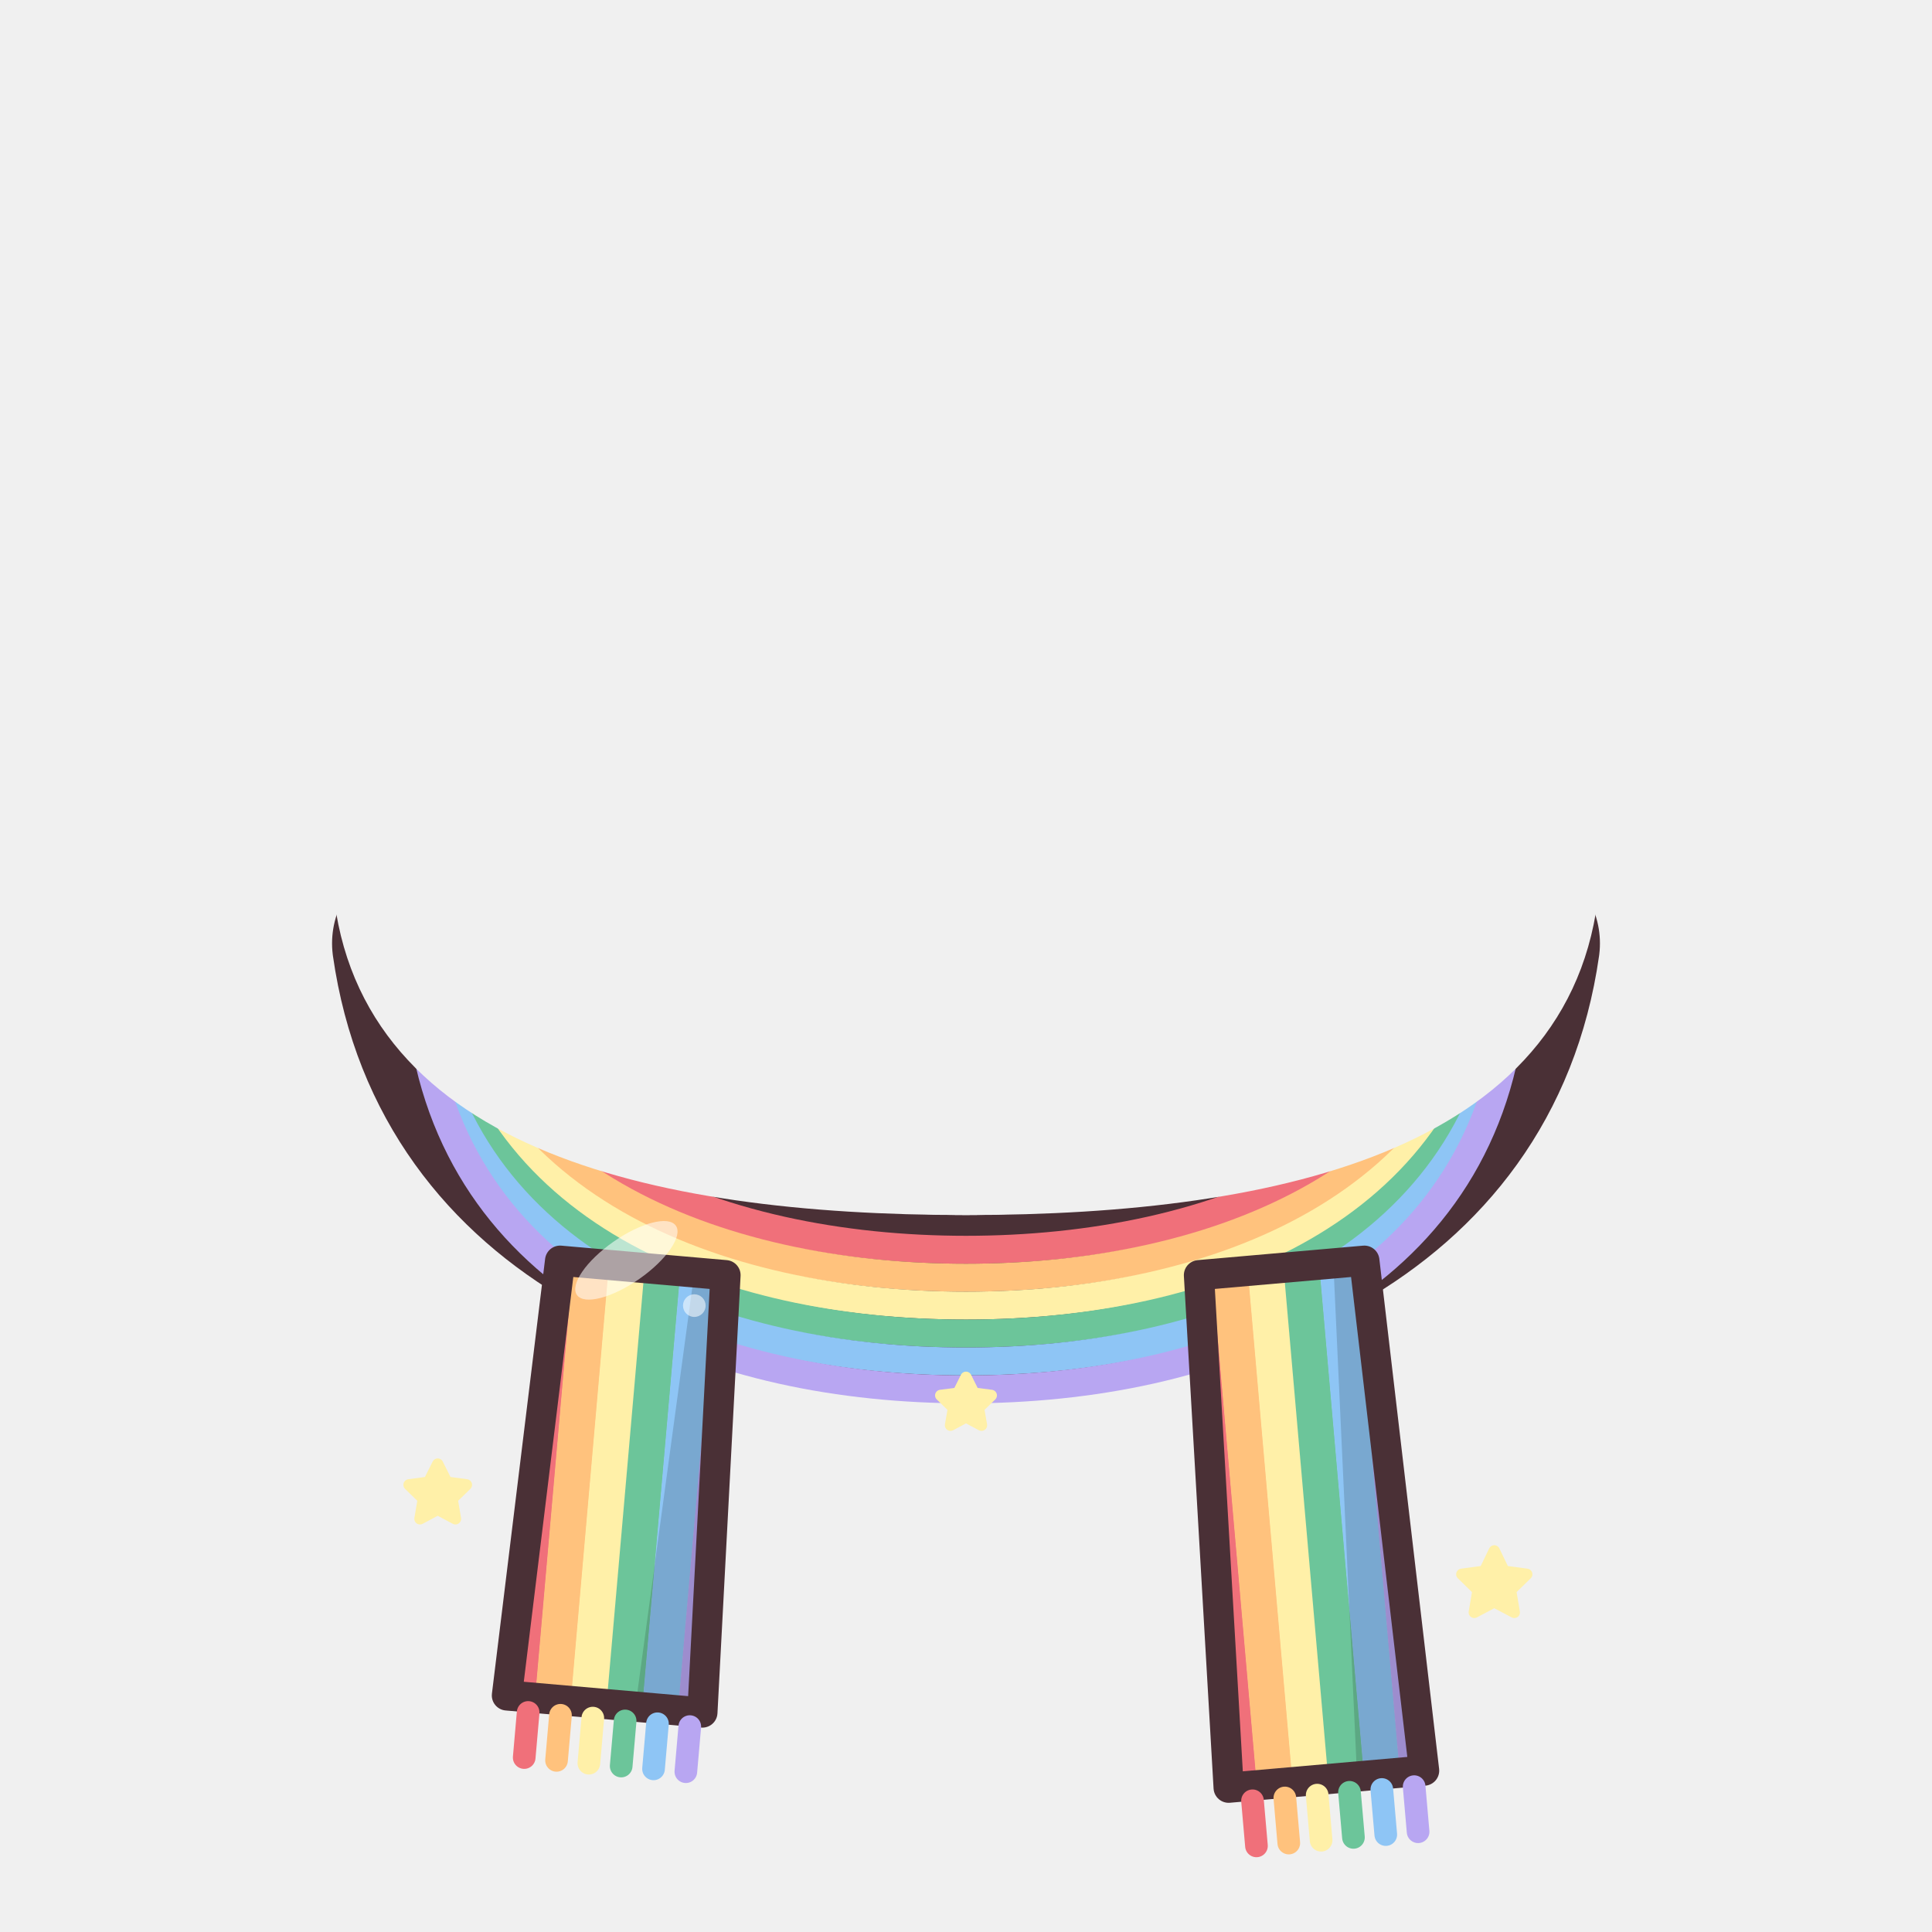
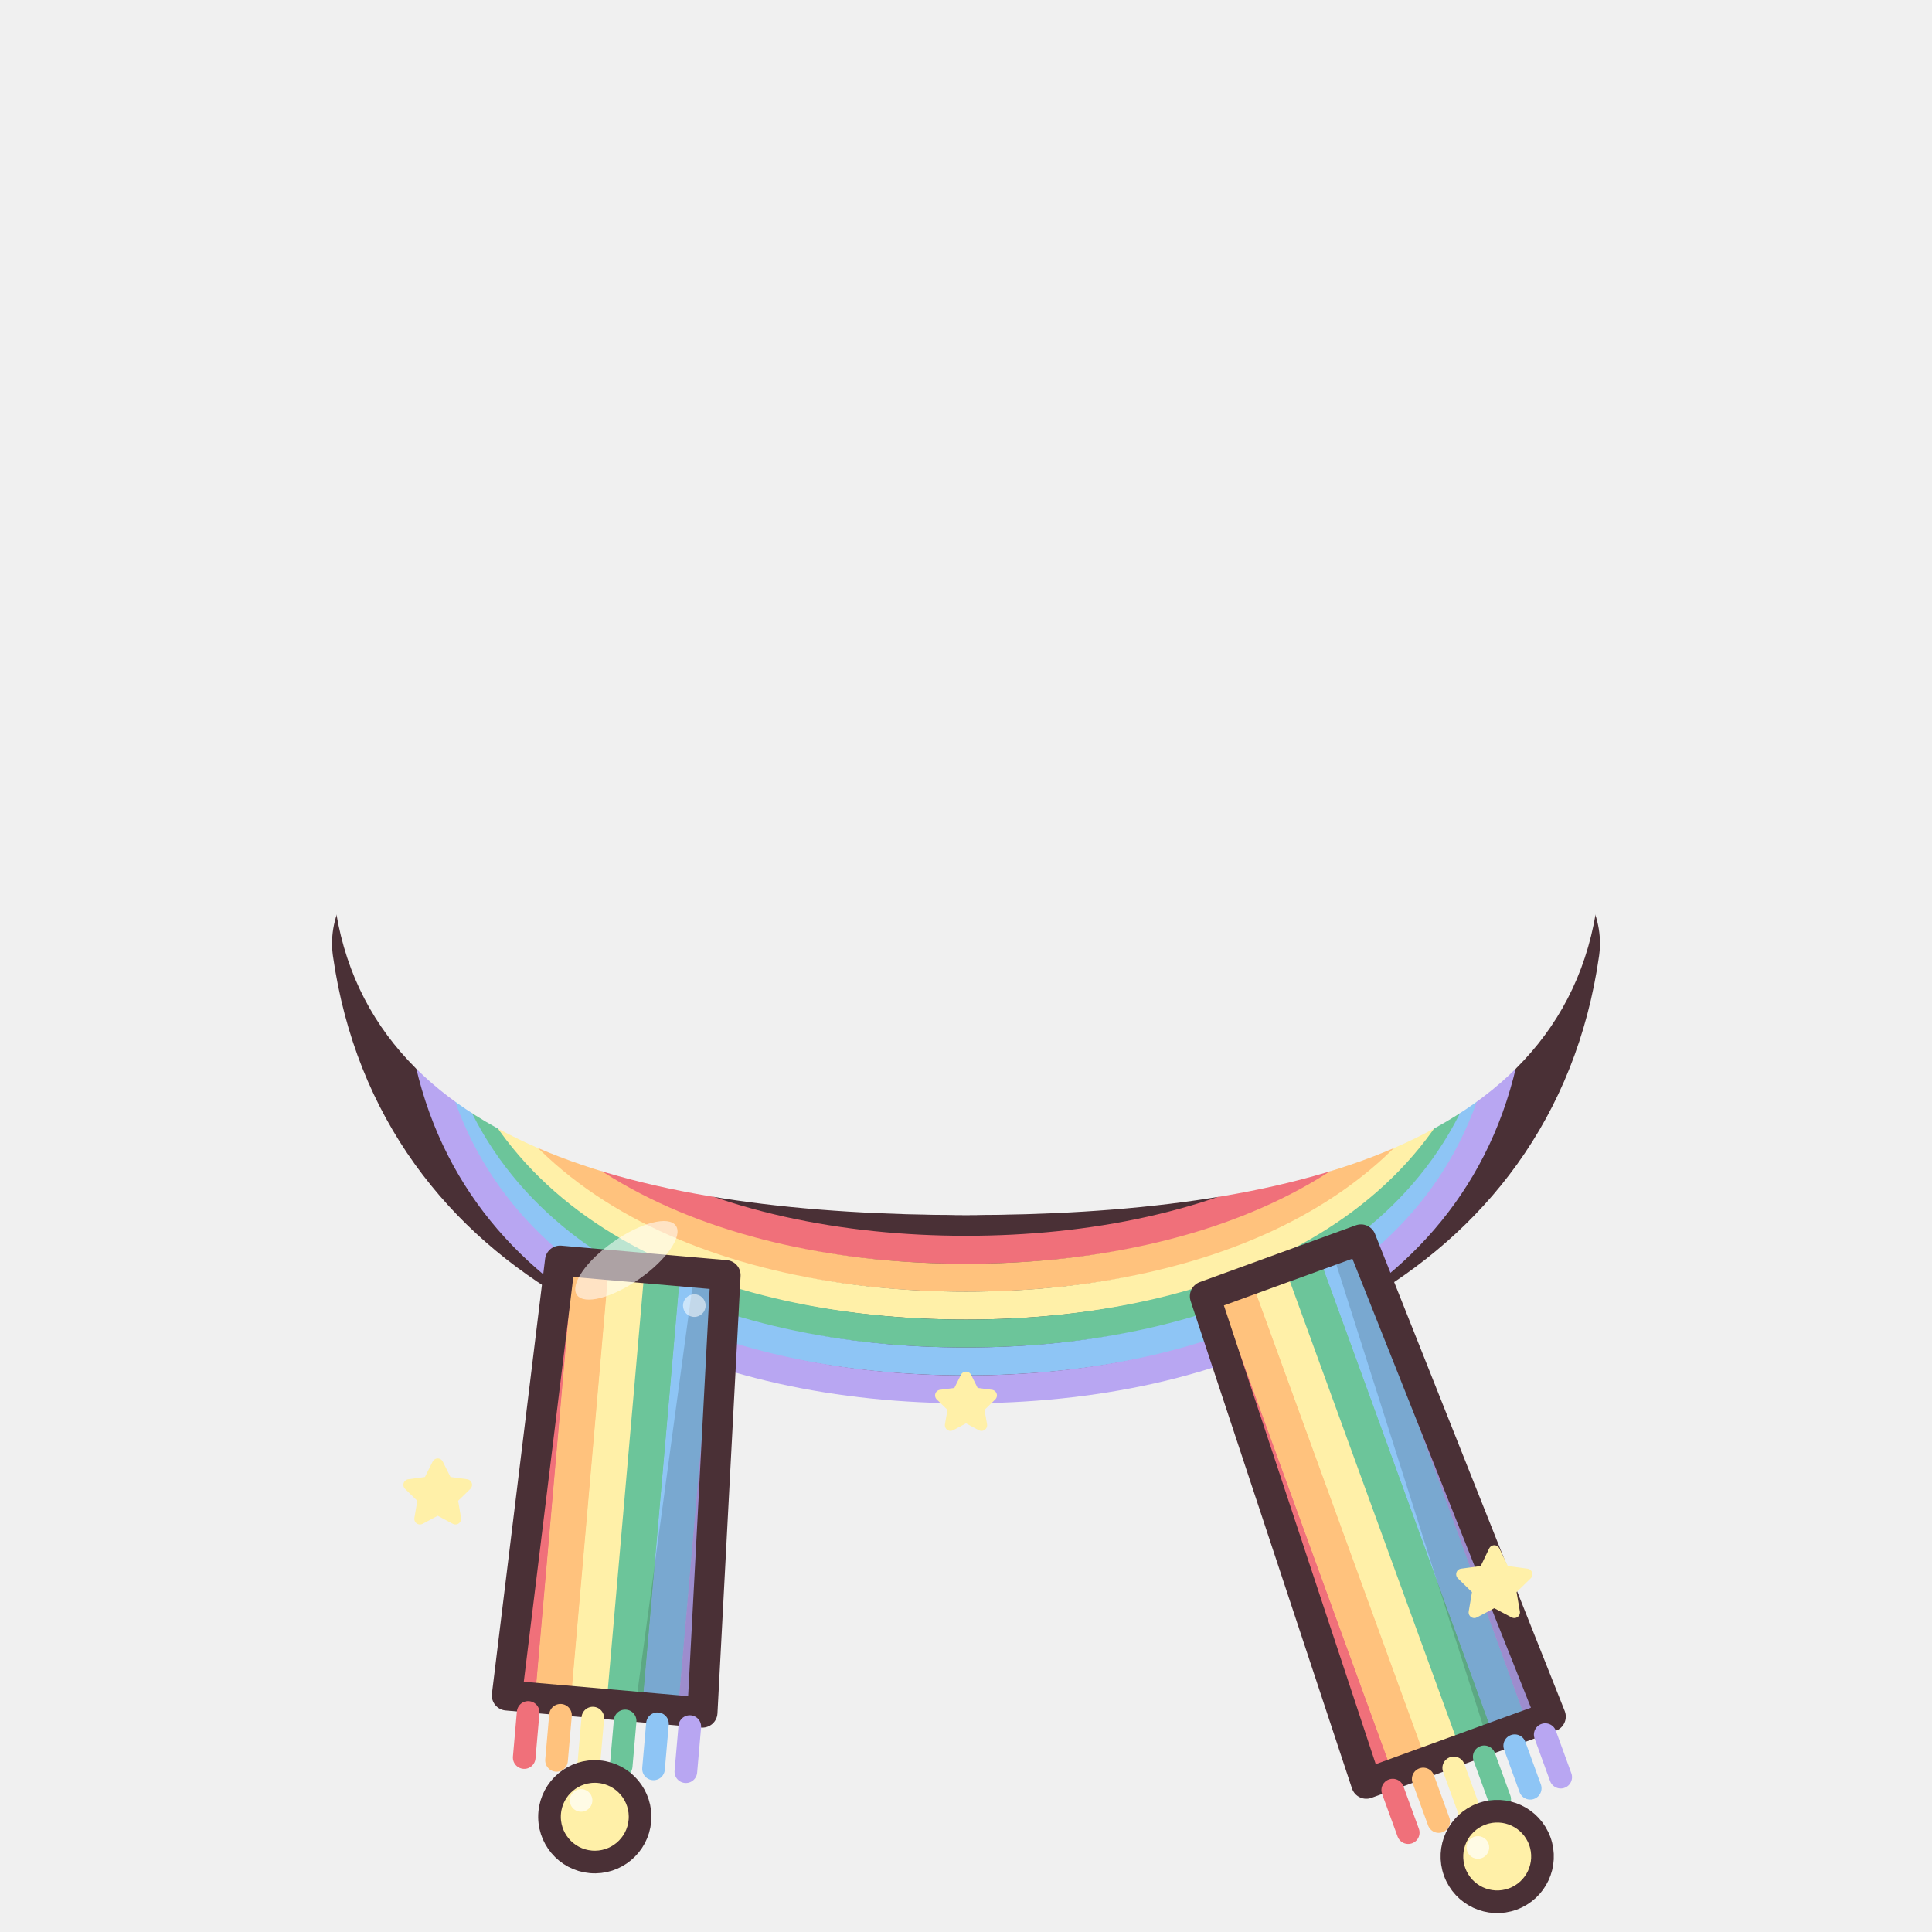
<svg xmlns="http://www.w3.org/2000/svg" viewBox="0 0 512 512" width="512" height="512">
  <defs>
    <path id="sw-head" d="M256 318 C172 318 96 300 92 232 C88 185 100 150 118 128 C112 104 118 74 134 60 C146 50 160 52 170 62 C184 76 196 90 208 100 C236 94 276 94 304 100 C316 90 328 76 342 62 C352 52 366 50 378 60 C394 74 400 104 394 128 C412 150 424 185 420 232 C416 300 340 318 256 318 Z" />
    <mask id="sw-cut" maskUnits="userSpaceOnUse" x="0" y="0" width="512" height="512">
      <rect width="512" height="512" fill="#fff" />
      <use href="#sw-head" fill="#000" stroke="#000" stroke-width="8" />
    </mask>
  </defs>
  <g stroke-linejoin="round" stroke-linecap="round">
    <g mask="url(#sw-cut)">
      <path fill="none" stroke="#4A3036" stroke-width="48" d="M112 250 C122 320 190 346 256 346 C322 346 390 320 400 250" />
      <path fill="none" stroke="#F0707A" stroke-width="7.4" d="M112 250 C122 320 190 346 256 346 C322 346 390 320 400 250" transform="translate(0 -14.8)" />
      <path fill="none" stroke="#FFC27D" stroke-width="7.4" d="M112 250 C122 320 190 346 256 346 C322 346 390 320 400 250" transform="translate(0 -7.4)" />
      <path fill="none" stroke="#FFF0A8" stroke-width="7.4" d="M112 250 C122 320 190 346 256 346 C322 346 390 320 400 250" transform="translate(0 8.881784197001252e-16)" />
      <path fill="none" stroke="#6CC59A" stroke-width="7.4" d="M112 250 C122 320 190 346 256 346 C322 346 390 320 400 250" transform="translate(0 7.4)" />
      <path fill="none" stroke="#8EC5F5" stroke-width="7.4" d="M112 250 C122 320 190 346 256 346 C322 346 390 320 400 250" transform="translate(0 14.8)" />
      <path fill="none" stroke="#B8A6F2" stroke-width="7.4" d="M112 250 C122 320 190 346 256 346 C322 346 390 320 400 250" transform="translate(0 22.2)" />
    </g>
    <g transform="rotate(5 170 340)">
      <clipPath id="rt-148">
        <path d="M148 336 L192 336 L196 452 L144 452 Z" />
      </clipPath>
      <path d="M148 336 L192 336 L196 452 L144 452 Z" fill="#FFF7EC" />
      <g clip-path="url(#rt-148)">
        <rect x="142" y="330" width="9.6" height="126" fill="#F0707A" />
        <rect x="151.5" y="330" width="9.6" height="126" fill="#FFC27D" />
        <rect x="161" y="330" width="9.6" height="126" fill="#FFF0A8" />
        <rect x="170.5" y="330" width="9.6" height="126" fill="#6CC59A" />
        <rect x="180" y="330" width="9.6" height="126" fill="#8EC5F5" />
        <rect x="189.5" y="330" width="9.6" height="126" fill="#B8A6F2" />
        <path fill="#000" fill-opacity="0.15" d="M184 330 L204 330 L204 456 L178 456 Z" />
      </g>
      <path d="M148 336 L192 336 L196 452 L144 452 Z" fill="none" stroke="#4A3036" stroke-width="8" />
      <path fill="none" stroke="#F0707A" stroke-width="6" d="M150 456 L150 468" />
      <path fill="none" stroke="#FFC27D" stroke-width="6" d="M158.6 456 L158.6 468" />
      <path fill="none" stroke="#FFF0A8" stroke-width="6" d="M167.2 456 L167.2 468" />
      <path fill="none" stroke="#6CC59A" stroke-width="6" d="M175.8 456 L175.8 468" />
      <path fill="none" stroke="#8EC5F5" stroke-width="6" d="M184.4 456 L184.4 468" />
      <path fill="none" stroke="#B8A6F2" stroke-width="6" d="M193 456 L193 468" />
+       <circle cx="170" cy="482" r="12" fill="#FFF0A8" stroke="#4A3036" stroke-width="6" />
+       <circle cx="166" cy="478" r="3" fill="#FFFFFF" fill-opacity="0.7" stroke="none" />
    </g>
-     <g transform="rotate(-5 340 340)">
+     <g transform="rotate(-20 340 336)">
      <clipPath id="rt-318">
        <path d="M318 336 L362 336 L366 472 L314 472 Z" />
      </clipPath>
      <path d="M318 336 L362 336 L366 472 L314 472 Z" fill="#FFF7EC" />
      <g clip-path="url(#rt-318)">
        <rect x="312" y="330" width="9.6" height="146" fill="#F0707A" />
        <rect x="321.5" y="330" width="9.6" height="146" fill="#FFC27D" />
        <rect x="331" y="330" width="9.6" height="146" fill="#FFF0A8" />
        <rect x="340.5" y="330" width="9.6" height="146" fill="#6CC59A" />
        <rect x="350" y="330" width="9.6" height="146" fill="#8EC5F5" />
        <rect x="359.5" y="330" width="9.6" height="146" fill="#B8A6F2" />
        <path fill="#000" fill-opacity="0.15" d="M354 330 L374 330 L374 476 L348 476 Z" />
      </g>
      <path d="M318 336 L362 336 L366 472 L314 472 Z" fill="none" stroke="#4A3036" stroke-width="8" />
      <path fill="none" stroke="#F0707A" stroke-width="6" d="M320 476 L320 488" />
      <path fill="none" stroke="#FFC27D" stroke-width="6" d="M328.6 476 L328.6 488" />
      <path fill="none" stroke="#FFF0A8" stroke-width="6" d="M337.2 476 L337.2 488" />
      <path fill="none" stroke="#6CC59A" stroke-width="6" d="M345.8 476 L345.8 488" />
      <path fill="none" stroke="#8EC5F5" stroke-width="6" d="M354.4 476 L354.4 488" />
      <path fill="none" stroke="#B8A6F2" stroke-width="6" d="M363 476 L363 488" />
+       <circle cx="340" cy="502" r="12" fill="#FFF0A8" stroke="#4A3036" stroke-width="6" />
+       <circle cx="336" cy="498" r="3" fill="#FFFFFF" fill-opacity="0.7" stroke="none" />
    </g>
    <path d="M116.0 388.0 L118.4 392.8 L123.6 393.5 L119.8 397.2 L120.7 402.5 L116.0 400.0 L111.3 402.5 L112.2 397.2 L108.4 393.5 L113.6 392.8 Z" fill="#FFF0A8" stroke="#FFF0A8" stroke-width="3" stroke-linejoin="round" />
    <path d="M396.0 411.0 L398.6 416.4 L404.6 417.2 L400.3 421.4 L401.3 427.3 L396.0 424.5 L390.7 427.3 L391.7 421.4 L387.4 417.2 L393.4 416.4 Z" fill="#FFF0A8" stroke="#FFF0A8" stroke-width="3" stroke-linejoin="round" />
    <path d="M256.0 365.0 L258.1 369.2 L262.7 369.8 L259.3 373.1 L260.1 377.7 L256.0 375.5 L251.9 377.7 L252.7 373.1 L249.3 369.8 L253.9 369.2 Z" fill="#FFF0A8" stroke="#FFF0A8" stroke-width="3" stroke-linejoin="round" />
    <ellipse fill="#FFFFFF" fill-opacity="0.55" cx="166" cy="334" rx="6" ry="16" transform="rotate(55 166 334)" />
    <circle fill="#FFFFFF" fill-opacity="0.55" cx="184" cy="346" r="3" />
  </g>
</svg>
